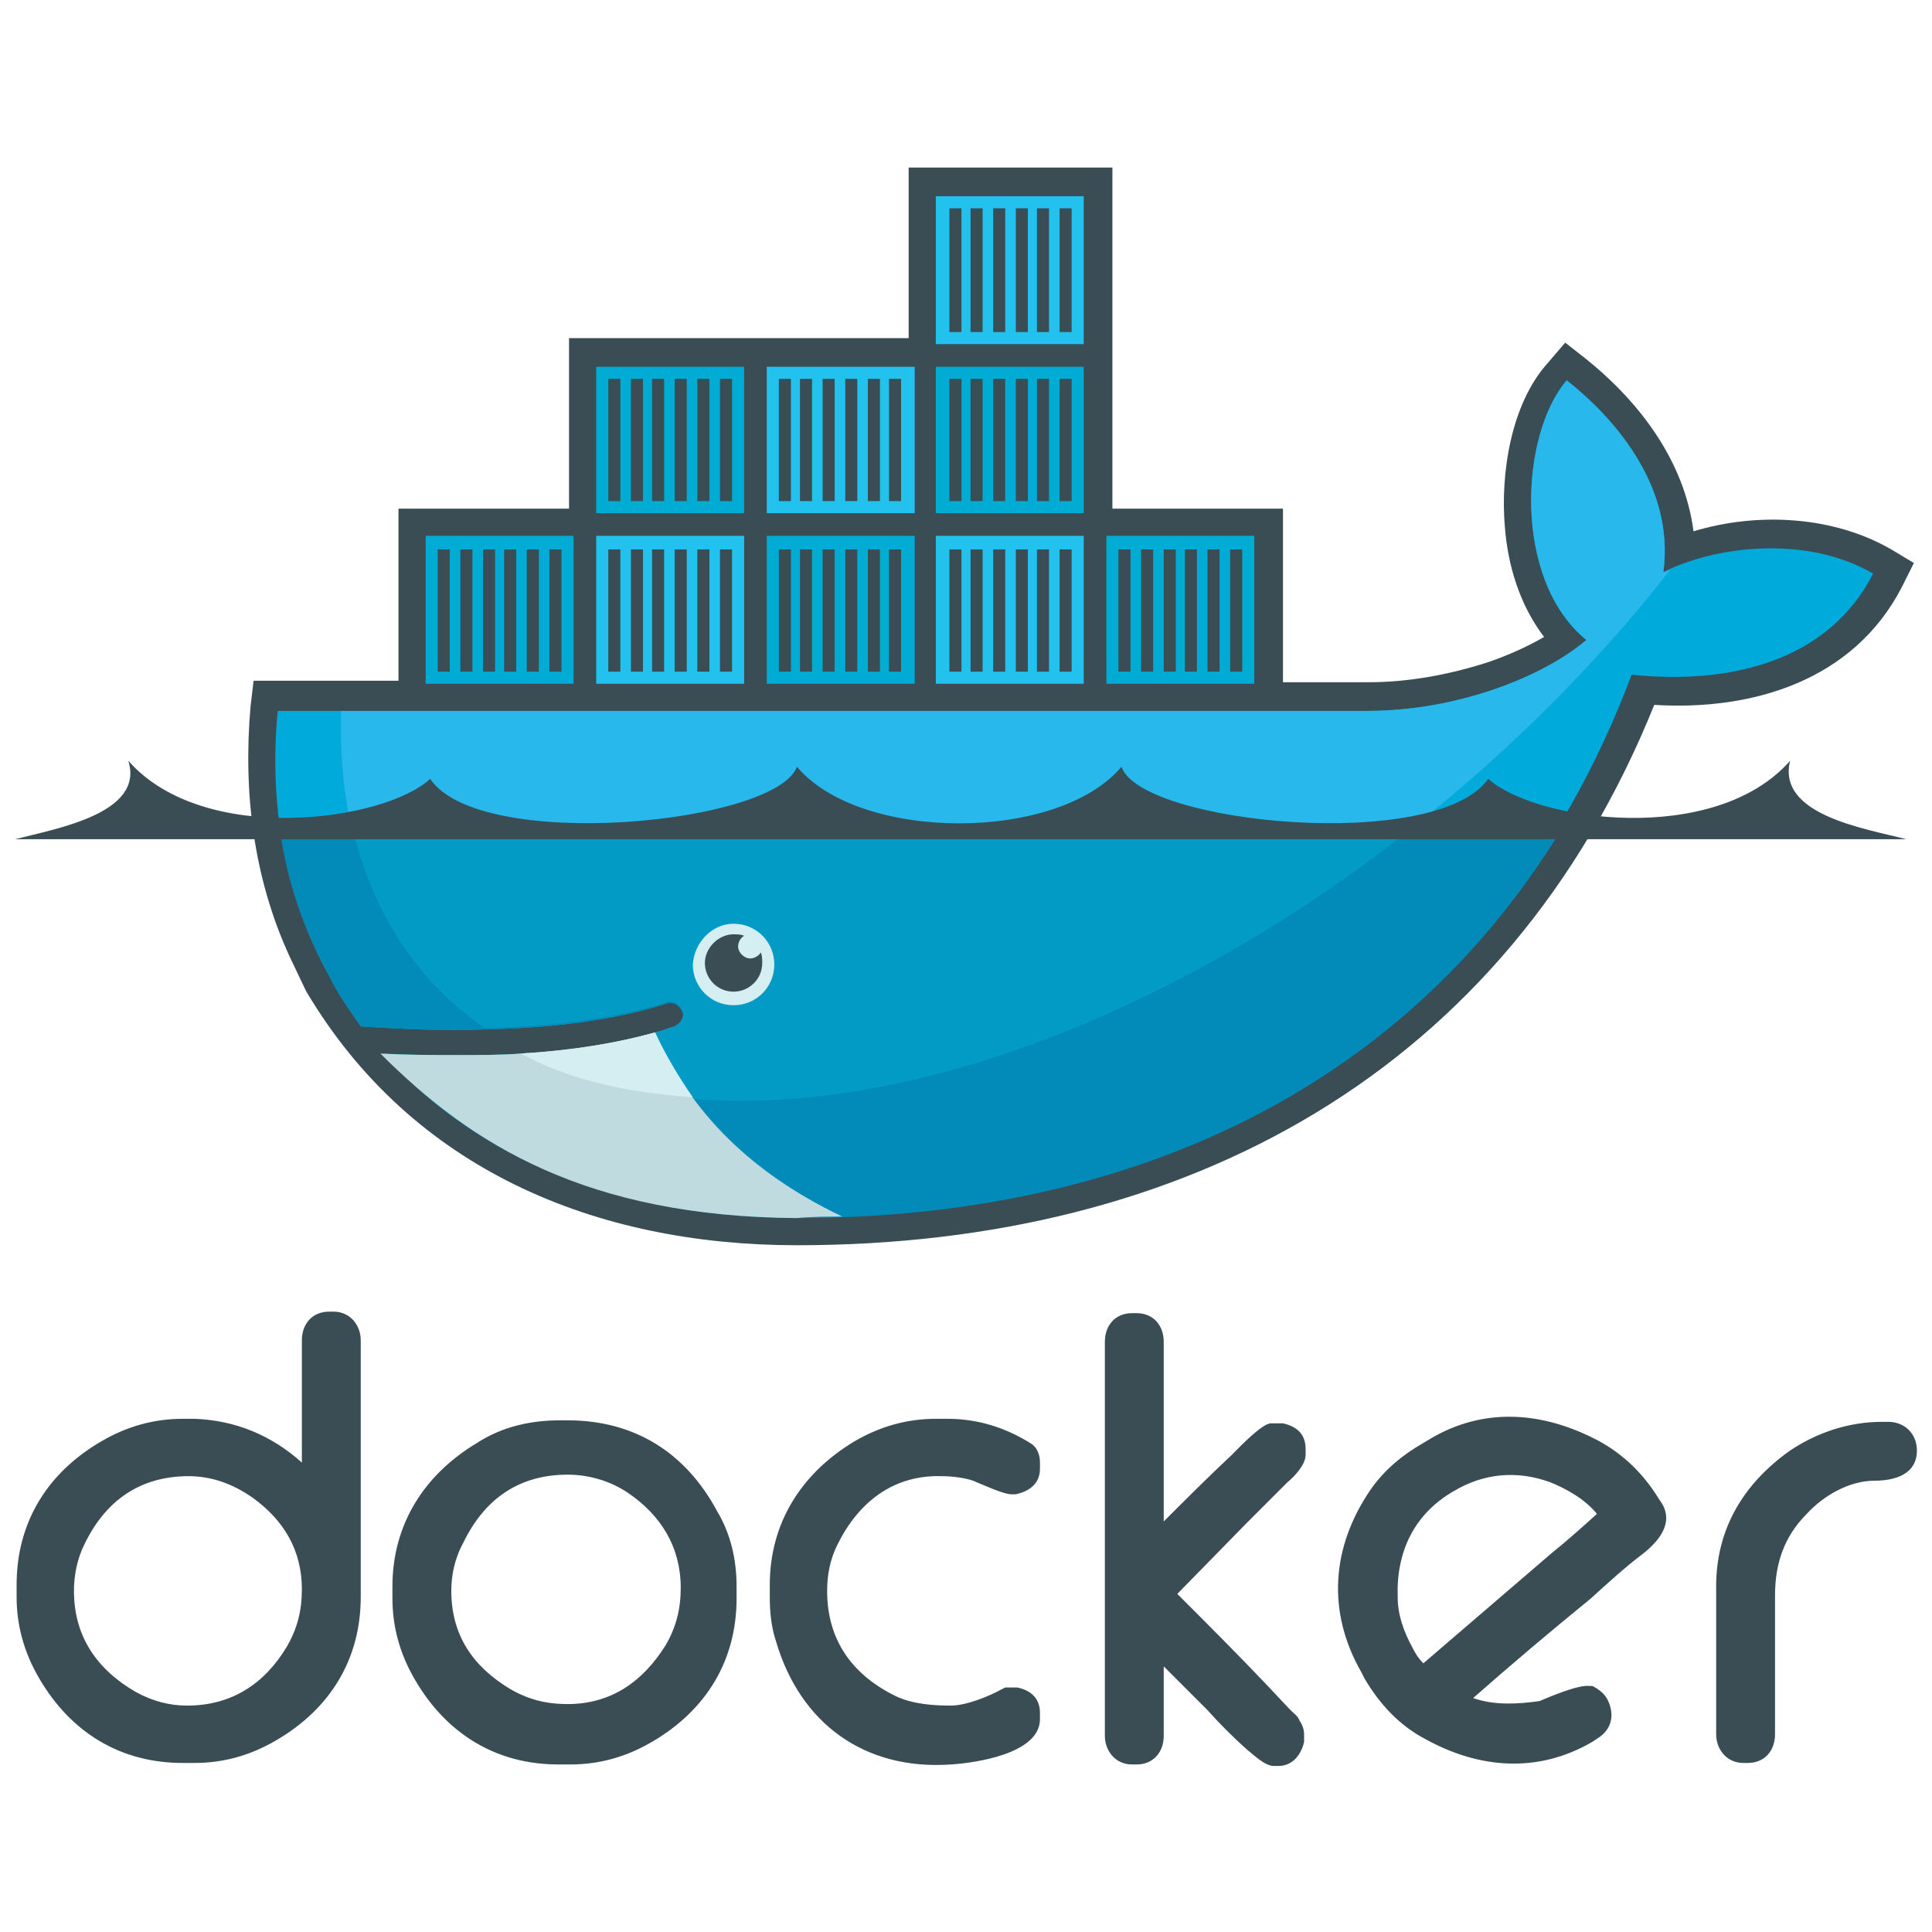
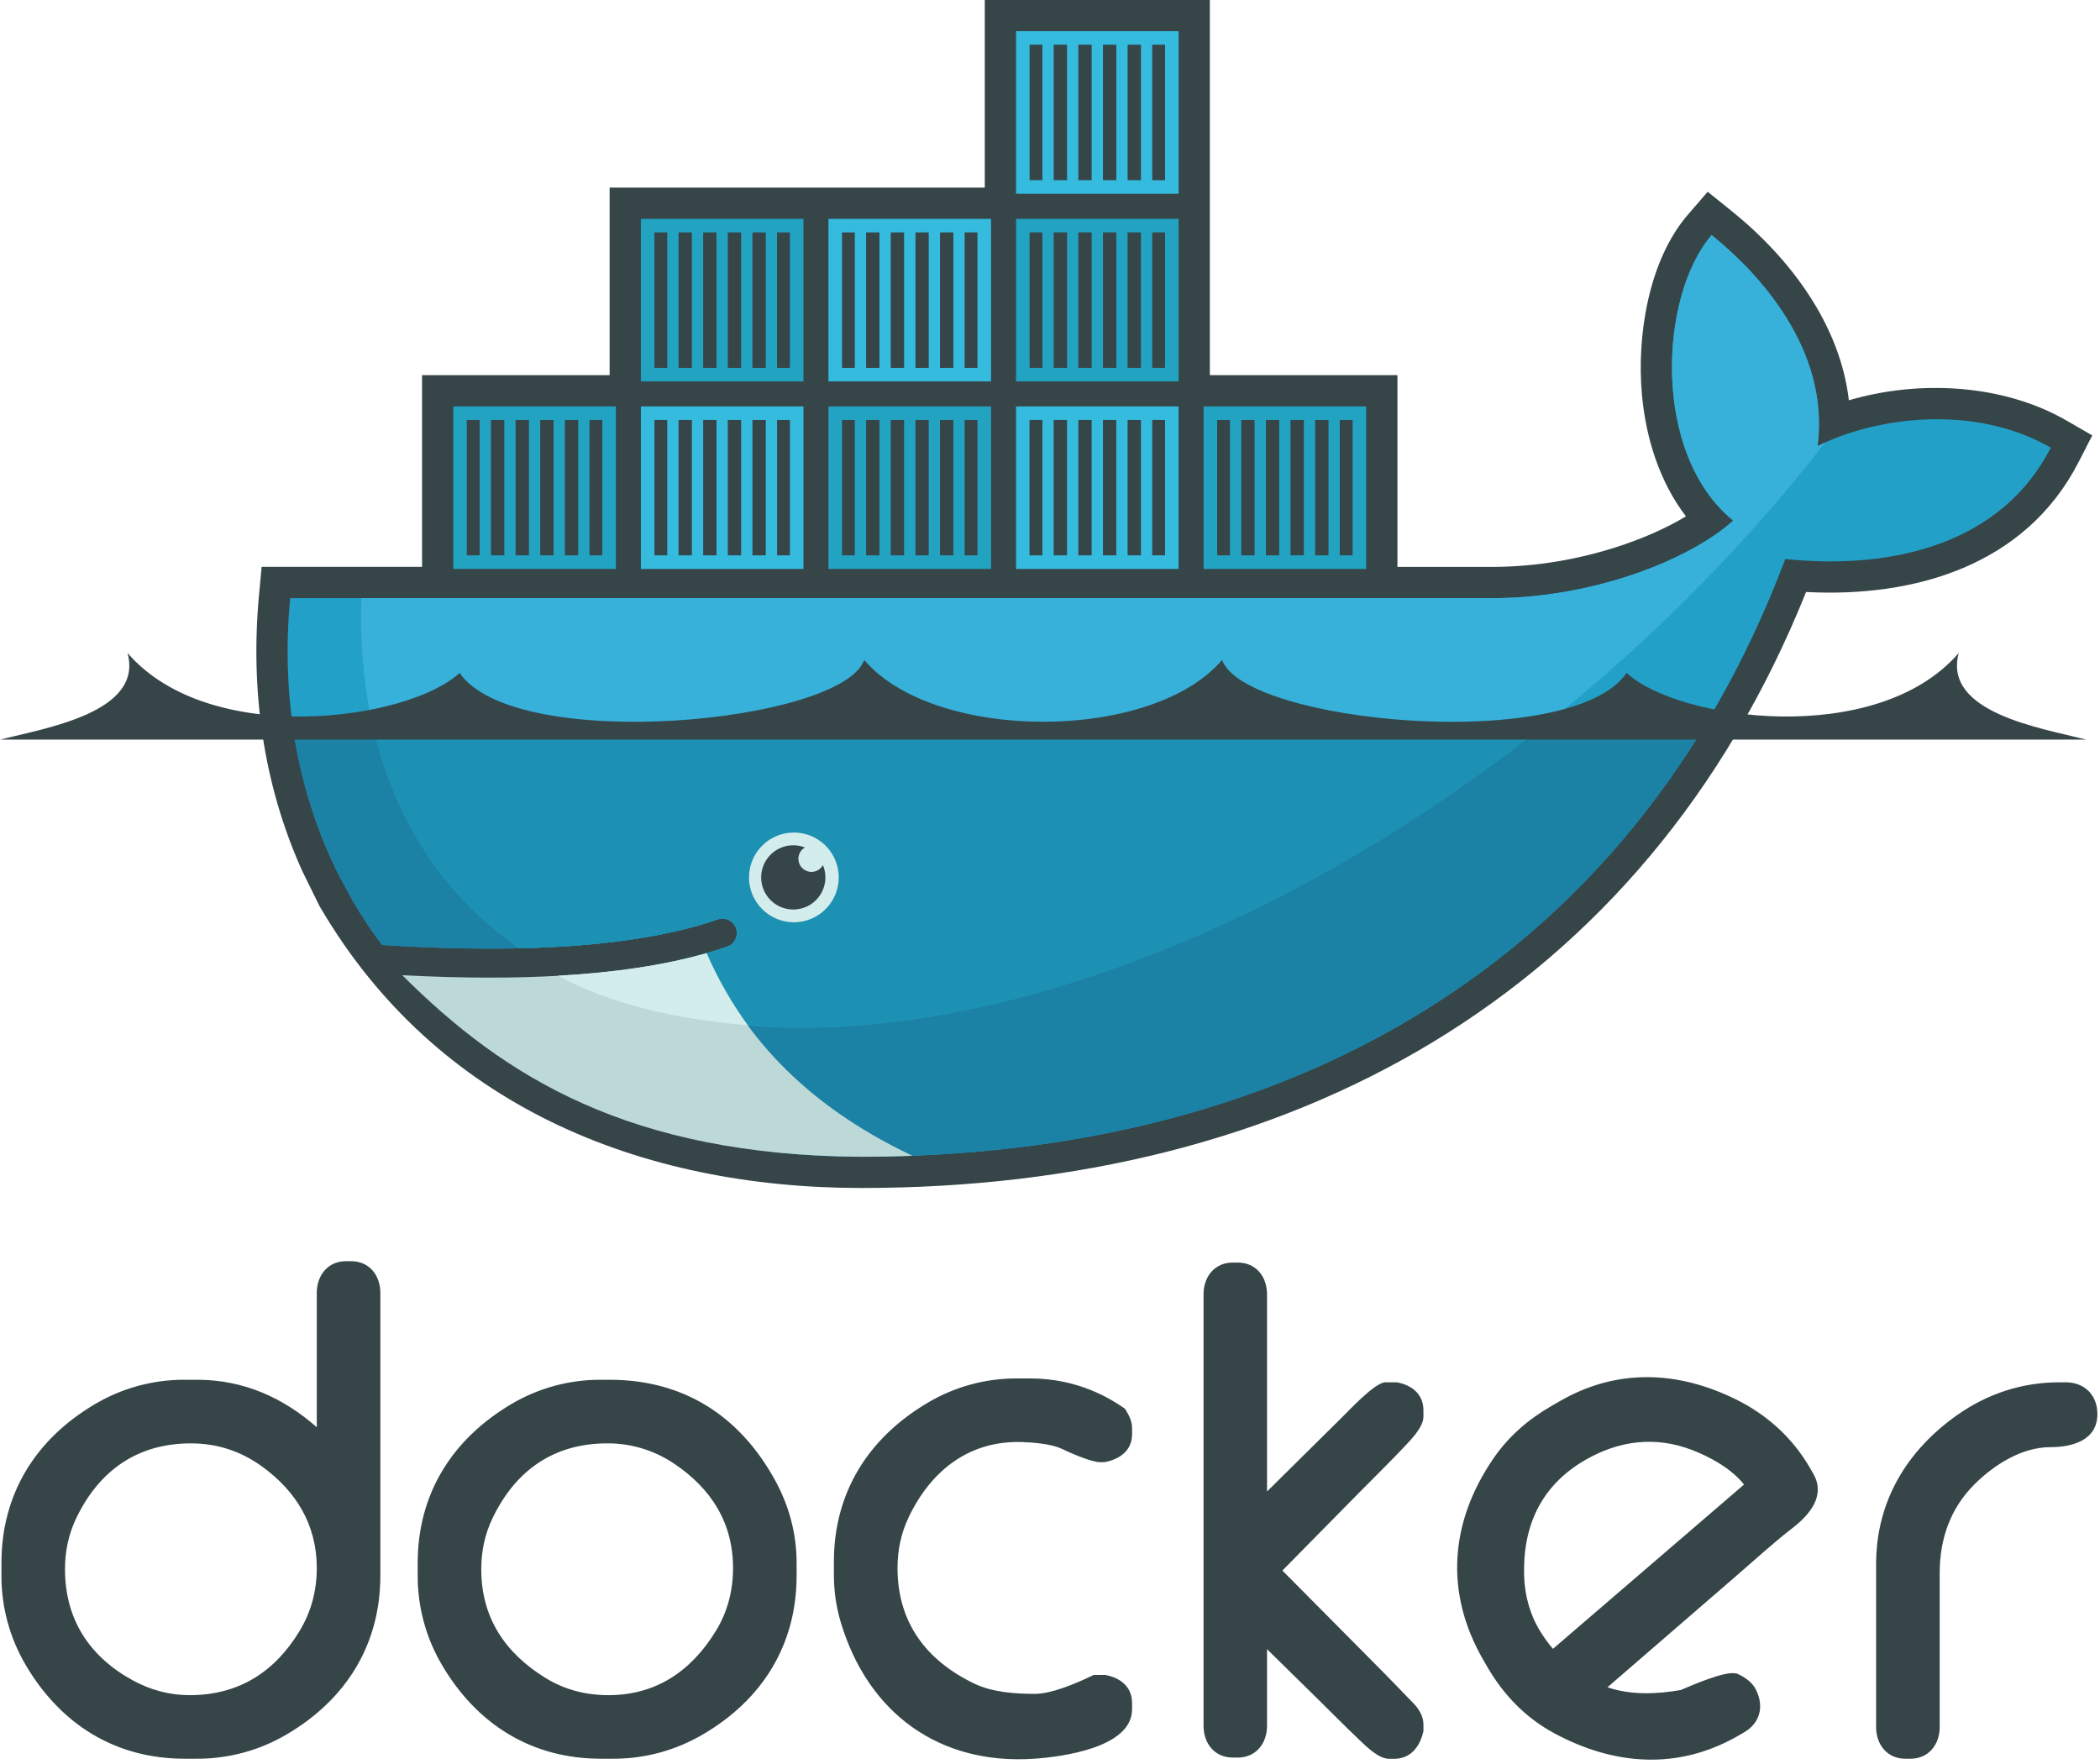
- <svg xmlns="http://www.w3.org/2000/svg" viewBox="0 0 128 128">
-   <path fill-rule="evenodd" clip-rule="evenodd" fill="#3A4D54" d="M20 96.9v-8.1c0-1.1.7-1.9 1.8-1.9h.3c1.1 0 1.8.9 1.8 1.9v17c0 4.1-2 7.4-5.6 9.5-1.7 1-3.5 1.5-5.4 1.5h-.8c-4.1 0-7.4-2-9.5-5.6-1-1.7-1.5-3.5-1.5-5.4v-.8c0-4.1 2-7.4 5.6-9.5 1.7-1 3.5-1.5 5.4-1.5h.8c2.7.1 5.1 1.1 7.1 2.9zm-15.1 8.5c0 3 1.5 5.2 4.1 6.7 1.1.6 2.2.9 3.4.9 2.9 0 5.1-1.4 6.6-3.9.7-1.2 1-2.4 1-3.8 0-2.6-1.2-4.6-3.3-6.1-1.3-.9-2.7-1.4-4.2-1.4-3.2 0-5.5 1.6-6.9 4.5-.5 1-.7 2.1-.7 3.1zm32.2-11.3h.5c4.4 0 7.8 2.1 9.9 6 .9 1.5 1.3 3.2 1.3 5v.8c0 4.1-2 7.4-5.6 9.5-1.7 1-3.5 1.5-5.4 1.5H37c-4.1 0-7.4-2-9.5-5.6-1-1.7-1.5-3.5-1.5-5.4v-.8c0-4.1 2.1-7.4 5.6-9.5 1.7-1.1 3.6-1.5 5.5-1.5zm-7.2 11.3c0 2.9 1.4 5 3.9 6.5 1.2.7 2.4 1 3.8 1 2.9 0 5-1.5 6.5-3.9.7-1.2 1-2.4 1-3.8 0-2.7-1.3-4.8-3.5-6.3-1.2-.8-2.6-1.2-4-1.2-3.2 0-5.5 1.6-6.9 4.5-.6 1.1-.8 2.2-.8 3.2zm34.8-7.2c-.6-.3-1.7-.4-2.3-.4-3.2-.1-5.5 1.7-6.9 4.5-.5 1-.7 2-.7 3.1 0 3.3 1.7 5.6 4.6 7 1.1.5 2.4.6 3.6.6 1 0 2.5-.6 3.4-1.1l.2-.1h.8c.9.2 1.5.7 1.5 1.7v.4c0 2.3-4.3 2.9-5.9 3-5.7.4-10-2.7-11.6-8.2-.3-.9-.4-1.9-.4-2.9v-.8c0-4.1 2.1-7.4 5.6-9.5 1.7-1 3.5-1.5 5.4-1.5h.8c2 0 3.9.6 5.6 1.7l.1.1.1.1c.2.3.3.6.3 1v.4c0 1-.7 1.5-1.6 1.7H67c-.5 0-1.8-.6-2.3-.8zm12.4 2.6c1.5-1.5 3-3 4.5-4.4.4-.4 2-2.1 2.6-2.1h.8c.9.2 1.5.7 1.5 1.7v.4c0 .6-.7 1.4-1.2 1.8l-2.7 2.7-4.6 4.7c2 2 4 4 5.9 6l1.6 1.7c.2.2.5.4.6.7.2.3.3.6.3.9v.5c-.2.9-.8 1.6-1.7 1.6h-.3c-.6 0-1.3-.7-1.8-1.1-.9-.8-1.8-1.7-2.6-2.6l-2.9-2.9v4.6c0 1.1-.7 1.9-1.8 1.9H75c-1.1 0-1.8-.9-1.8-1.9V88.9c0-1.1.7-1.9 1.8-1.9h.3c1.1 0 1.8.8 1.8 1.9v11.9zm47.6-6.6h.4c1.1 0 1.9.8 1.9 1.9 0 1.6-1.5 2-2.8 2-1.7 0-3.4 1-4.5 2.2-1.5 1.5-2.1 3.3-2.1 5.4v9.2c0 1.1-.7 1.9-1.8 1.9h-.3c-1.1 0-1.8-.9-1.8-1.9v-9.8c0-3.8 1.8-6.8 4.9-9 1.8-1.2 3.9-1.9 6.1-1.9zm-27.1 18.3c1.4.5 3 .4 4.4.2.7-.3 2.6-1.1 3.3-1h.2c.4.2.8.5 1 .9.5 1 .3 2-.7 2.6l-.3.2c-3.6 2.1-7.5 1.8-11.1-.2-1.7-.9-3-2.3-4-4l-.2-.4c-2.3-4-2-8.3.6-12.1.9-1.3 2.1-2.3 3.5-3.1l.5-.3c3.4-2 7.1-1.8 10.6-.1 1.9.9 3.4 2.3 4.5 4.1l.2.3c.8 1.3-.2 2.5-1.2 3.3-1.2.9-2.4 2-3.5 3-2.7 2.2-5.3 4.4-7.8 6.6zm-3.3-2.3l8.5-7.3c1-.8 2-1.7 3-2.6-.8-1-2.1-1.7-3.1-2.1-2.2-.8-4.4-.6-6.4.6-2.6 1.5-3.8 4-3.7 7 0 1.2.4 2.3 1 3.4.2.4.4.7.7 1M73.7 33.7H85v11.5h5.7c2.6 0 5.3-.5 7.8-1.3 1.2-.4 2.6-1 3.8-1.7-1.6-2.1-2.4-4.7-2.6-7.3-.3-3.5.4-8.1 2.8-10.8l1.2-1.4 1.4 1.1c3.6 2.9 6.5 6.8 7.1 11.4 4.3-1.3 9.3-1 13.1 1.2l1.5.9-.8 1.6c-3.2 6.2-9.9 8.2-16.4 7.8-9.8 24.3-31 35.8-56.8 35.8-13.3 0-25.5-5-32.5-16.8l-.1-.2-1-2.1c-2.4-5.2-3.1-10.9-2.6-16.6l.2-1.7h9.6V33.7h11.3V22.4h22.5V11.1h13.5v22.6z" />
-   <path fill="#00AADA" d="M110.2 37.9c.8-5.9-3.6-10.5-6.4-12.7-3.1 3.6-3.6 13.2 1.3 17.2-2.8 2.4-8.5 4.7-14.5 4.7H18.4c-.6 6.2.5 11.9 3 16.8l.8 1.5c.5.9 1.1 1.7 1.7 2.6 3 .2 5.7.3 8.2.2 4.9-.1 8.9-.7 12-1.7.5-.2.9.1 1.1.5.2.5-.1.9-.5 1.1-.4.1-.8.3-1.3.4-2.4.7-5 1.1-8.3 1.3h-.6c-1.3.1-2.7.1-4.2.1-1.6 0-3.1 0-4.9-.1 6 6.8 15.4 10.8 27.2 10.8 25 0 46.2-11.1 55.5-35.9 6.7.7 13.1-1 16-6.7-4.5-2.6-10.5-1.8-13.9-.1z" />
-   <path fill="#28B8EB" d="M110.2 37.9c.8-5.9-3.6-10.5-6.4-12.7-3.1 3.6-3.6 13.2 1.3 17.2-2.8 2.4-8.5 4.7-14.5 4.7h-68c-.3 9.5 3.2 16.7 9.5 21 4.9-.1 8.9-.7 12-1.7.5-.2.9.1 1.1.5.2.5-.1.9-.5 1.1-.4.1-.8.3-1.3.4-2.4.7-5.2 1.2-8.5 1.4l-.1-.1c8.5 4.4 20.8 4.3 35-1.1 15.8-6.1 30.6-17.7 40.9-30.9-.2.1-.3.2-.5.2z" />
-   <path fill="#028BB8" d="M18.5 54.6c.4 3.3 1.4 6.4 2.9 9.3l.8 1.5c.5.9 1.1 1.7 1.7 2.6 3 .2 5.7.3 8.2.2 4.9-.1 8.9-.7 12-1.7.5-.2.9.1 1.1.5.2.5-.1.9-.5 1.1-.4.1-.8.3-1.3.4-2.4.7-5.2 1.2-8.5 1.4h-.4c-1.3.1-2.7.1-4.1.1-1.6 0-3.2 0-4.9-.1 6 6.8 15.5 10.8 27.3 10.8 21.4 0 40-8.1 50.8-26H18.5v-.1z" />
-   <path fill="#019BC6" d="M23.3 54.6c1.3 5.8 4.3 10.4 8.8 13.5 4.9-.1 8.9-.7 12-1.7.5-.2.9.1 1.1.5.2.5-.1.9-.5 1.1-.4.1-.8.3-1.3.4-2.4.7-5.2 1.2-8.6 1.4 8.5 4.4 20.8 4.3 34.9-1.1 8.5-3.3 16.8-8.2 24.2-14.1H23.3z" />
-   <path fill-rule="evenodd" clip-rule="evenodd" fill="#00ACD3" d="M28.2 35.5H38v9.8h-9.8v-9.8zm.8.9h.8v8.1H29v-8.1zm1.5 0h.8v8.1h-.8v-8.1zm1.5 0h.8v8.1H32v-8.1zm1.4 0h.8v8.1h-.8v-8.1zm1.5 0h.8v8.1h-.8v-8.1zm1.5 0h.8v8.1h-.8v-8.1zm3.1-12.1h9.8V34h-9.8v-9.7zm.8.8h.8v8.1h-.8v-8.1zm1.5 0h.8v8.1h-.8v-8.1zm1.4 0h.8v8.1h-.8v-8.1zm1.5 0h.8v8.1h-.8v-8.1zm1.5 0h.8v8.1h-.8v-8.1zm1.5 0h.8v8.1h-.8v-8.1z" />
-   <path fill-rule="evenodd" clip-rule="evenodd" fill="#23C2EE" d="M39.5 35.5h9.8v9.8h-9.8v-9.8zm.8.9h.8v8.1h-.8v-8.1zm1.5 0h.8v8.1h-.8v-8.1zm1.4 0h.8v8.1h-.8v-8.1zm1.5 0h.8v8.1h-.8v-8.1zm1.5 0h.8v8.1h-.8v-8.1zm1.5 0h.8v8.1h-.8v-8.1z" />
-   <path fill-rule="evenodd" clip-rule="evenodd" fill="#00ACD3" d="M50.8 35.5h9.8v9.8h-9.8v-9.8zm.8.9h.8v8.1h-.8v-8.1zm1.4 0h.8v8.1H53v-8.1zm1.5 0h.8v8.1h-.8v-8.1zm1.5 0h.8v8.1H56v-8.1zm1.5 0h.8v8.1h-.8v-8.1zm1.4 0h.8v8.1h-.8v-8.1z" />
-   <path fill-rule="evenodd" clip-rule="evenodd" fill="#23C2EE" d="M50.8 24.3h9.8V34h-9.8v-9.7zm.8.8h.8v8.1h-.8v-8.1zm1.4 0h.8v8.1H53v-8.1zm1.5 0h.8v8.1h-.8v-8.1zm1.5 0h.8v8.1H56v-8.1zm1.5 0h.8v8.1h-.8v-8.1zm1.4 0h.8v8.1h-.8v-8.1zM62 35.5h9.8v9.8H62v-9.8zm.9.9h.8v8.1h-.8v-8.1zm1.4 0h.8v8.1h-.8v-8.1zm1.5 0h.8v8.1h-.8v-8.1zm1.5 0h.8v8.1h-.8v-8.1zm1.4 0h.8v8.1h-.8v-8.1zm1.5 0h.8v8.1h-.8v-8.1z" />
-   <path fill-rule="evenodd" clip-rule="evenodd" fill="#00ACD3" d="M62 24.3h9.8V34H62v-9.7zm.9.8h.8v8.1h-.8v-8.1zm1.4 0h.8v8.1h-.8v-8.1zm1.5 0h.8v8.1h-.8v-8.1zm1.5 0h.8v8.1h-.8v-8.1zm1.4 0h.8v8.1h-.8v-8.1zm1.5 0h.8v8.1h-.8v-8.1z" />
-   <path fill-rule="evenodd" clip-rule="evenodd" fill="#23C2EE" d="M62 13h9.8v9.8H62V13zm.9.8h.8V22h-.8v-8.2zm1.4 0h.8V22h-.8v-8.2zm1.5 0h.8V22h-.8v-8.2zm1.5 0h.8V22h-.8v-8.2zm1.4 0h.8V22h-.8v-8.2zm1.5 0h.8V22h-.8v-8.2z" />
-   <path fill-rule="evenodd" clip-rule="evenodd" fill="#00ACD3" d="M73.3 35.5h9.8v9.8h-9.8v-9.8zm.8.9h.8v8.1h-.8v-8.1zm1.5 0h.8v8.1h-.8v-8.1zm1.5 0h.8v8.1h-.8v-8.1zm1.4 0h.8v8.1h-.8v-8.1zm1.5 0h.8v8.1H80v-8.1zm1.5 0h.8v8.1h-.8v-8.1z" />
-   <path fill-rule="evenodd" clip-rule="evenodd" fill="#D4EEF1" d="M48.6 61.2c1.5 0 2.7 1.2 2.7 2.7 0 1.5-1.2 2.7-2.7 2.7-1.5 0-2.7-1.2-2.7-2.7.1-1.5 1.3-2.7 2.7-2.7" />
-   <path fill-rule="evenodd" clip-rule="evenodd" fill="#3A4D54" d="M48.6 61.9c.2 0 .5 0 .7.1-.2.1-.4.4-.4.7 0 .4.4.8.8.8.3 0 .6-.2.7-.4.1.2.1.5.1.7 0 1.1-.9 1.9-1.9 1.9-1.1 0-1.9-.9-1.9-1.9 0-1 .9-1.9 1.9-1.9M1 55.6h125.3c-2.7-.7-8.6-1.6-7.7-5.2-5 5.7-16.9 4-20 1.2-3.4 4.9-23 3-24.3-.8-4.2 5-17.3 5-21.5 0-1.4 3.8-21 5.7-24.3.8-3 2.8-15 4.5-20-1.2 1.1 3.5-4.8 4.5-7.5 5.2" />
-   <path fill="#BFDBE0" d="M55.8 80.6c-6.7-3.2-10.3-7.5-12.4-12.2-2.5.7-5.5 1.2-8.9 1.4-1.3.1-2.7.1-4.1.1-1.7 0-3.4 0-5.2-.1 6.1 6.1 13.7 10.8 27.6 10.9 1-.1 2-.1 3-.1z" />
-   <path fill="#D4EEF1" d="M45.9 72.7c-.9-1.3-1.8-2.8-2.5-4.3-2.5.7-5.5 1.2-8.9 1.4 2.4 1.3 5.8 2.5 11.4 2.9z" />
+ <svg xmlns="http://www.w3.org/2000/svg" width="256" height="215" fill-rule="evenodd">
+   <path d="M38.617 173.984v-16.362c0-2.15 1.344-3.877 3.57-3.877h.616c2.225 0 3.563 1.73 3.563 3.877v34.447c0 8.4-4.15 15.084-11.382 19.342a21.374 21.374 0 0 1-10.945 2.985h-1.537c-8.402 0-15.077-4.153-19.342-11.38a21.314 21.314 0 0 1-2.984-10.947v-1.535c0-8.403 4.152-15.083 11.378-19.35a21.298 21.298 0 0 1 10.948-2.985h1.537c5.686 0 10.5 2.204 14.578 5.784zM7.924 191.3c0 6.068 2.94 10.63 8.258 13.54 2.15 1.176 4.484 1.808 6.937 1.808 5.956 0 10.374-2.8 13.42-7.857 1.417-2.348 2.077-4.917 2.077-7.648 0-5.26-2.5-9.365-6.73-12.414-2.57-1.848-5.463-2.775-8.618-2.775-6.492 0-11.164 3.28-13.968 9.106-.946 1.97-1.378 4.06-1.378 6.24zm65.324-23.1h1.074c8.978 0 15.806 4.355 20.133 12.192 1.73 3.135 2.656 6.557 2.656 10.142v1.535c0 8.4-4.142 15.093-11.385 19.343-3.353 1.967-7.057 2.984-10.943 2.984h-1.535c-8.402 0-15.08-4.153-19.342-11.38a21.316 21.316 0 0 1-2.987-10.947v-1.535c0-8.404 4.17-15.062 11.377-19.347a21.2 21.2 0 0 1 10.952-2.987zm-14.58 23.1c0 5.9 2.9 10.223 7.865 13.27 2.336 1.43 4.9 2.078 7.638 2.078 5.82 0 10.122-2.95 13.116-7.863 1.428-2.342 2.074-4.915 2.074-7.642 0-5.477-2.638-9.66-7.148-12.693a14.41 14.41 0 0 0-8.198-2.496c-6.492 0-11.164 3.28-13.967 9.106-.948 1.97-1.38 4.06-1.38 6.24zm70.656-14.727c-1.17-.548-3.36-.73-4.624-.778-6.474-.244-11.158 3.402-13.906 9.113-.95 1.97-1.382 4.055-1.382 6.235 0 6.637 3.485 11.284 9.4 14.117 2.164 1.034 4.958 1.23 7.323 1.23 2.08 0 5.02-1.274 6.866-2.15l.32-.152h1.433l.158.032c1.762.367 3.092 1.484 3.092 3.38v.767c0 4.718-8.622 5.798-11.912 6.028-11.6.803-20.293-5.573-23.603-16.647-.575-1.923-.834-3.833-.834-5.837v-1.533c0-8.403 4.17-15.06 11.377-19.34a21.12 21.12 0 0 1 10.95-3h1.536c4.13 0 7.934 1.173 11.344 3.502l.28.194.177.292c.368.6.685 1.316.685 2.042v.767c0 1.978-1.48 3.042-3.266 3.386l-.148.026h-.458c-1.156 0-3.785-1.197-4.817-1.683zm25.134 5.247l9.085-8.986c.85-.827 4.074-4.327 5.343-4.327h1.388l.158.033c1.768.367 3.092 1.486 3.092 3.386v.766c0 1.296-1.518 2.802-2.355 3.7-1.78 1.887-3.654 3.712-5.476 5.56l-9.362 9.504 12.056 12.154a313.304 313.304 0 0 1 3.301 3.396c.385.405.953.9 1.276 1.47.347.526.56 1.12.56 1.752v.8l-.045.185c-.435 1.768-1.557 3.194-3.516 3.194h-.617c-1.282 0-2.73-1.45-3.608-2.28-1.8-1.706-3.557-3.5-5.33-5.243l-5.95-5.84v9.334c0 2.15-1.346 3.878-3.57 3.878h-.6c-2.226 0-3.57-1.728-3.57-3.878v-52.596c0-2.15 1.345-3.87 3.57-3.87h.6c2.223 0 3.57 1.72 3.57 3.87v24.048zm96.577-13.313h.77c2.324 0 3.875 1.566 3.875 3.877 0 3.208-3.067 4.03-5.72 4.03-3.48 0-6.803 2.107-9.202 4.47-3 2.95-4.3 6.726-4.3 10.878v18.76c0 2.15-1.343 3.876-3.57 3.876h-.612c-2.227 0-3.57-1.725-3.57-3.876v-19.836c0-7.617 3.708-13.835 9.9-18.196 3.7-2.605 7.92-3.98 12.438-3.98zm-55.074 37.176c2.82.985 6.035.844 8.928.34 1.48-.63 5.264-2.28 6.656-2.038l.217.037.2.098c.85.412 1.66.995 2.095 1.86 1.014 2.027.527 4.065-1.465 5.216l-.663.383c-7.35 4.242-15.168 3.654-22.495-.308-3.503-1.894-6.183-4.705-8.16-8.132l-.462-.8c-4.72-8.172-4.082-16.768 1.24-24.54 1.837-2.686 4.238-4.76 7.045-6.384l1.062-.613c6.922-3.996 14.34-3.722 21.45-.215 3.823 1.886 6.92 4.697 9.054 8.394l.384.666c1.55 2.686-.458 5.026-2.53 6.626-2.406 1.856-4.835 4.1-7.14 6.08l-15.414 13.33zm-6.655-4.674l23.3-20.037c-1.56-1.966-4.166-3.383-6.38-4.228-4.47-1.703-8.877-1.13-12.976 1.235-5.365 3.098-7.65 8.03-7.45 14.17.08 2.418.73 4.748 2.013 6.805.452.725.957 1.406 1.503 2.055zM147.488 45.732h22.866v23.375h11.56c5.34 0 10.83-.95 15.887-2.664 2.485-.843 5.273-2.015 7.724-3.5-3.228-4.214-4.876-9.535-5.36-14.78-.66-7.135.78-16.42 5.608-22.005l2.404-2.78 2.864 2.303c7.2 5.793 13.276 13.9 14.345 23.118 8.683-2.554 18.878-1.95 26.53 2.467l3.14 1.812-1.652 3.226c-6.47 12.642-20.004 16.556-33.234 15.863-19.797 49.3-62.898 72.653-115.157 72.653-27 0-51.77-10.093-65.876-34.047l-.23-.4-2.055-4.182c-4.768-10.544-6.352-22.095-5.278-33.637l.323-3.457H51.45V45.732h22.865V22.866h45.733V0h27.44v45.732" fill="#364548" />
+   <path d="M221.57 54.38c1.533-11.916-7.384-21.275-12.914-25.72-6.373 7.368-7.363 26.678 2.635 34.808-5.58 4.956-17.337 9.448-29.376 9.448H35.37c-1.17 12.567 1.036 24.14 6.075 34.045l1.667 3.05a56.536 56.536 0 0 0 3.455 5.184c6.025.387 11.58.52 16.662.408h.002c9.987-.22 18.136-1.4 24.312-3.54a1.761 1.761 0 0 1 1.153 3.326c-.822.286-1.678.552-2.562.805h-.003c-4.863 1.4-10.078 2.323-16.806 2.738.4.007-.416.06-.418.06-.23.015-.517.048-.747.06-2.648.15-5.506.18-8.428.18-3.196 0-6.343-.06-9.862-.24l-.1.06c12.2 13.724 31.302 21.955 55.234 21.955 50.648 0 93.608-22.452 112.632-72.857 13.496 1.385 26.467-2.057 32.367-13.575-9.398-5.423-21.484-3.694-28.443-.196" fill="#22a0c8" />
+   <path d="M221.57 54.38c1.533-11.916-7.384-21.275-12.914-25.72-6.373 7.368-7.363 26.678 2.635 34.808-5.58 4.956-17.337 9.448-29.376 9.448H44.048c-.598 19.246 6.544 33.855 19.18 42.687h.003c9.987-.22 18.136-1.4 24.312-3.54a1.761 1.761 0 0 1 1.153 3.326c-.822.286-1.678.552-2.562.805h-.003c-4.863 1.4-10.526 2.443-17.254 2.858-.002 0-.163-.155-.165-.155 17.237 8.842 42.23 8.8 70.885-2.197 32.13-12.344 62.03-35.86 82.9-62.757a25.23 25.23 0 0 0-.917.436" fill="#37b1d9" />
+   <path d="M35.645 88.186c.9 6.732 2.88 13.035 5.8 18.776l1.667 3.05a56.432 56.432 0 0 0 3.455 5.184c6.026.387 11.58.52 16.664.408 9.987-.22 18.136-1.4 24.312-3.54a1.761 1.761 0 0 1 1.153 3.326c-.822.286-1.678.552-2.562.805h-.003c-4.863 1.4-10.496 2.383-17.224 2.8-.23.014-.634.017-.867.03-2.646.148-5.475.24-8.398.24a192.82 192.82 0 0 1-9.98-.24C61.862 132.75 81.082 141 105.014 141c43.36 0 81.084-16.458 102.98-52.822H35.645" fill="#1b81a5" />
+   <path d="M45.367 88.186c2.592 11.82 8.82 21.1 17.864 27.418 9.987-.22 18.136-1.4 24.312-3.54a1.761 1.761 0 0 1 1.153 3.326c-.822.286-1.678.552-2.562.805h-.003c-4.863 1.4-10.615 2.383-17.344 2.8 17.236 8.84 42.157 8.713 70.8-2.293 17.334-6.66 34.017-16.574 48.984-28.515H45.367" fill="#1d91b4" />
+   <path d="M55.26 49.543h19.818V69.36H55.26V49.543zm1.65 1.652h1.564V67.7H56.9V51.195zm2.94 0h1.627V67.7H59.85V51.195zm3.002 0h1.627V67.7h-1.627V51.195zm3.004 0h1.626V67.7h-1.626V51.195zm3.003 0h1.626V67.7H68.86V51.195zm3.002 0h1.565V67.7H71.86V51.195zm6.264-24.518h19.82v19.817h-19.82V26.677zm1.652 1.652h1.563v16.514h-1.563V28.33zm2.94 0h1.626v16.514H82.72V28.33zm3.002 0h1.626v16.514H85.72V28.33zm3.003 0h1.626v16.514h-1.626V28.33zm3.003 0h1.627v16.514h-1.627V28.33zm3.002 0h1.566v16.514h-1.566V28.33z" fill="#23a3c2" />
+   <path d="M78.126 49.543h19.82V69.36h-19.82V49.543zm1.652 1.652h1.563V67.7h-1.563V51.195zm2.94 0h1.626V67.7H82.72V51.195zm3.002 0h1.626V67.7H85.72V51.195zm3.003 0h1.626V67.7h-1.626V51.195zm3.003 0h1.627V67.7h-1.627V51.195zm3.002 0h1.566V67.7h-1.566V51.195z" fill="#34bbde" />
+   <path d="M100.993 49.543h19.818V69.36h-19.818V49.543zm1.65 1.652h1.563V67.7h-1.563V51.195zm2.94 0h1.626V67.7h-1.626V51.195zm3.003 0h1.626V67.7h-1.626V51.195zm3.003 0h1.626V67.7H111.6V51.195zm3.002 0h1.628V67.7h-1.628V51.195zm3.003 0h1.564V67.7h-1.564V51.195z" fill="#23a3c2" />
+   <path d="M100.993 26.677h19.818v19.817h-19.818V26.677zm1.65 1.652h1.563v16.514h-1.563V28.33zm2.94 0h1.626v16.514h-1.626V28.33zm3.003 0h1.626v16.514h-1.626V28.33zm3.003 0h1.626v16.514H111.6V28.33zm3.002 0h1.628v16.514h-1.628V28.33zm3.003 0h1.564v16.514h-1.564V28.33zm6.264 21.214h19.818V69.36H123.86V49.543zm1.652 1.652h1.563V67.7H125.5V51.195zm2.94 0h1.626V67.7h-1.626V51.195zm3.002 0h1.626V67.7h-1.626V51.195zm3.003 0h1.627V67.7h-1.627V51.195zm3.003 0h1.627V67.7h-1.627V51.195zm3.003 0h1.564V67.7h-1.564V51.195z" fill="#34bbde" />
+   <path d="M123.86 26.677h19.818v19.817H123.86V26.677zm1.652 1.652h1.563v16.514h-1.563V28.33zm2.94 0h1.626v16.514h-1.626V28.33zm3.002 0h1.626v16.514h-1.626V28.33zm3.003 0h1.627v16.514h-1.627V28.33zm3.003 0h1.627v16.514h-1.627V28.33zm3.003 0h1.564v16.514h-1.564V28.33z" fill="#23a3c2" />
+   <path d="M123.86 3.8h19.818v19.82H123.86V3.8zm1.652 1.65h1.563v16.516h-1.563V5.46zm2.94 0h1.626v16.516h-1.626V5.46zm3.002 0h1.626v16.516h-1.626V5.46zm3.003 0h1.627v16.516h-1.627V5.46zm3.003 0h1.627v16.516h-1.627V5.46zm3.003 0h1.564v16.516h-1.564V5.46z" fill="#34bbde" />
+   <path d="M146.725 49.543h19.818V69.36h-19.818V49.543zm1.65 1.652h1.565V67.7h-1.564V51.195zm2.94 0h1.627V67.7h-1.626V51.195zm3.004 0h1.627V67.7h-1.627V51.195zm3.002 0h1.627V67.7h-1.627V51.195zm3.004 0h1.626V67.7h-1.626V51.195zm3.002 0h1.564V67.7h-1.564V51.195z" fill="#23a3c2" />
+   <path d="M96.704 101.492a5.468 5.468 0 1 1-.002 10.935 5.468 5.468 0 0 1 .002-10.935" fill="#d3ecec" />
+   <path d="M96.704 103.043a3.9 3.9 0 0 1 1.417.265 1.598 1.598 0 0 0 .798 2.98c.605 0 1.13-.335 1.402-.83a3.915 3.915 0 1 1-3.617-2.414M0 90.162h254.327c-5.537-1.404-17.52-3.302-15.544-10.56-10.07 11.652-34.353 8.175-40.482 2.43-6.824 9.898-46.554 6.135-49.325-1.576-8.556 10.04-35.067 10.04-43.623 0-2.773 7.7-42.502 11.474-49.327 1.575-6.128 5.746-30.4 9.223-40.48-2.428C17.522 86.86 5.54 88.758 0 90.163" fill="#364548" />
+   <path d="M111.237 140.9c-13.54-6.425-20.97-15.16-25.106-24.694-5.03 1.435-11.075 2.353-18.1 2.747-2.646.148-5.43.224-8.35.224-3.368 0-6.917-.1-10.643-.297 12.417 12.4 27.692 21.964 55.976 22.138 2.088 0 4.16-.04 6.223-.118" fill="#bdd9d7" />
+   <path d="M91.16 124.994c-1.873-2.543-3.7-5.74-5.026-8.8-5.03 1.437-11.077 2.355-18.103 2.75 4.826 2.62 11.727 5.046 23.13 6.05" fill="#d3ecec" />
</svg>
